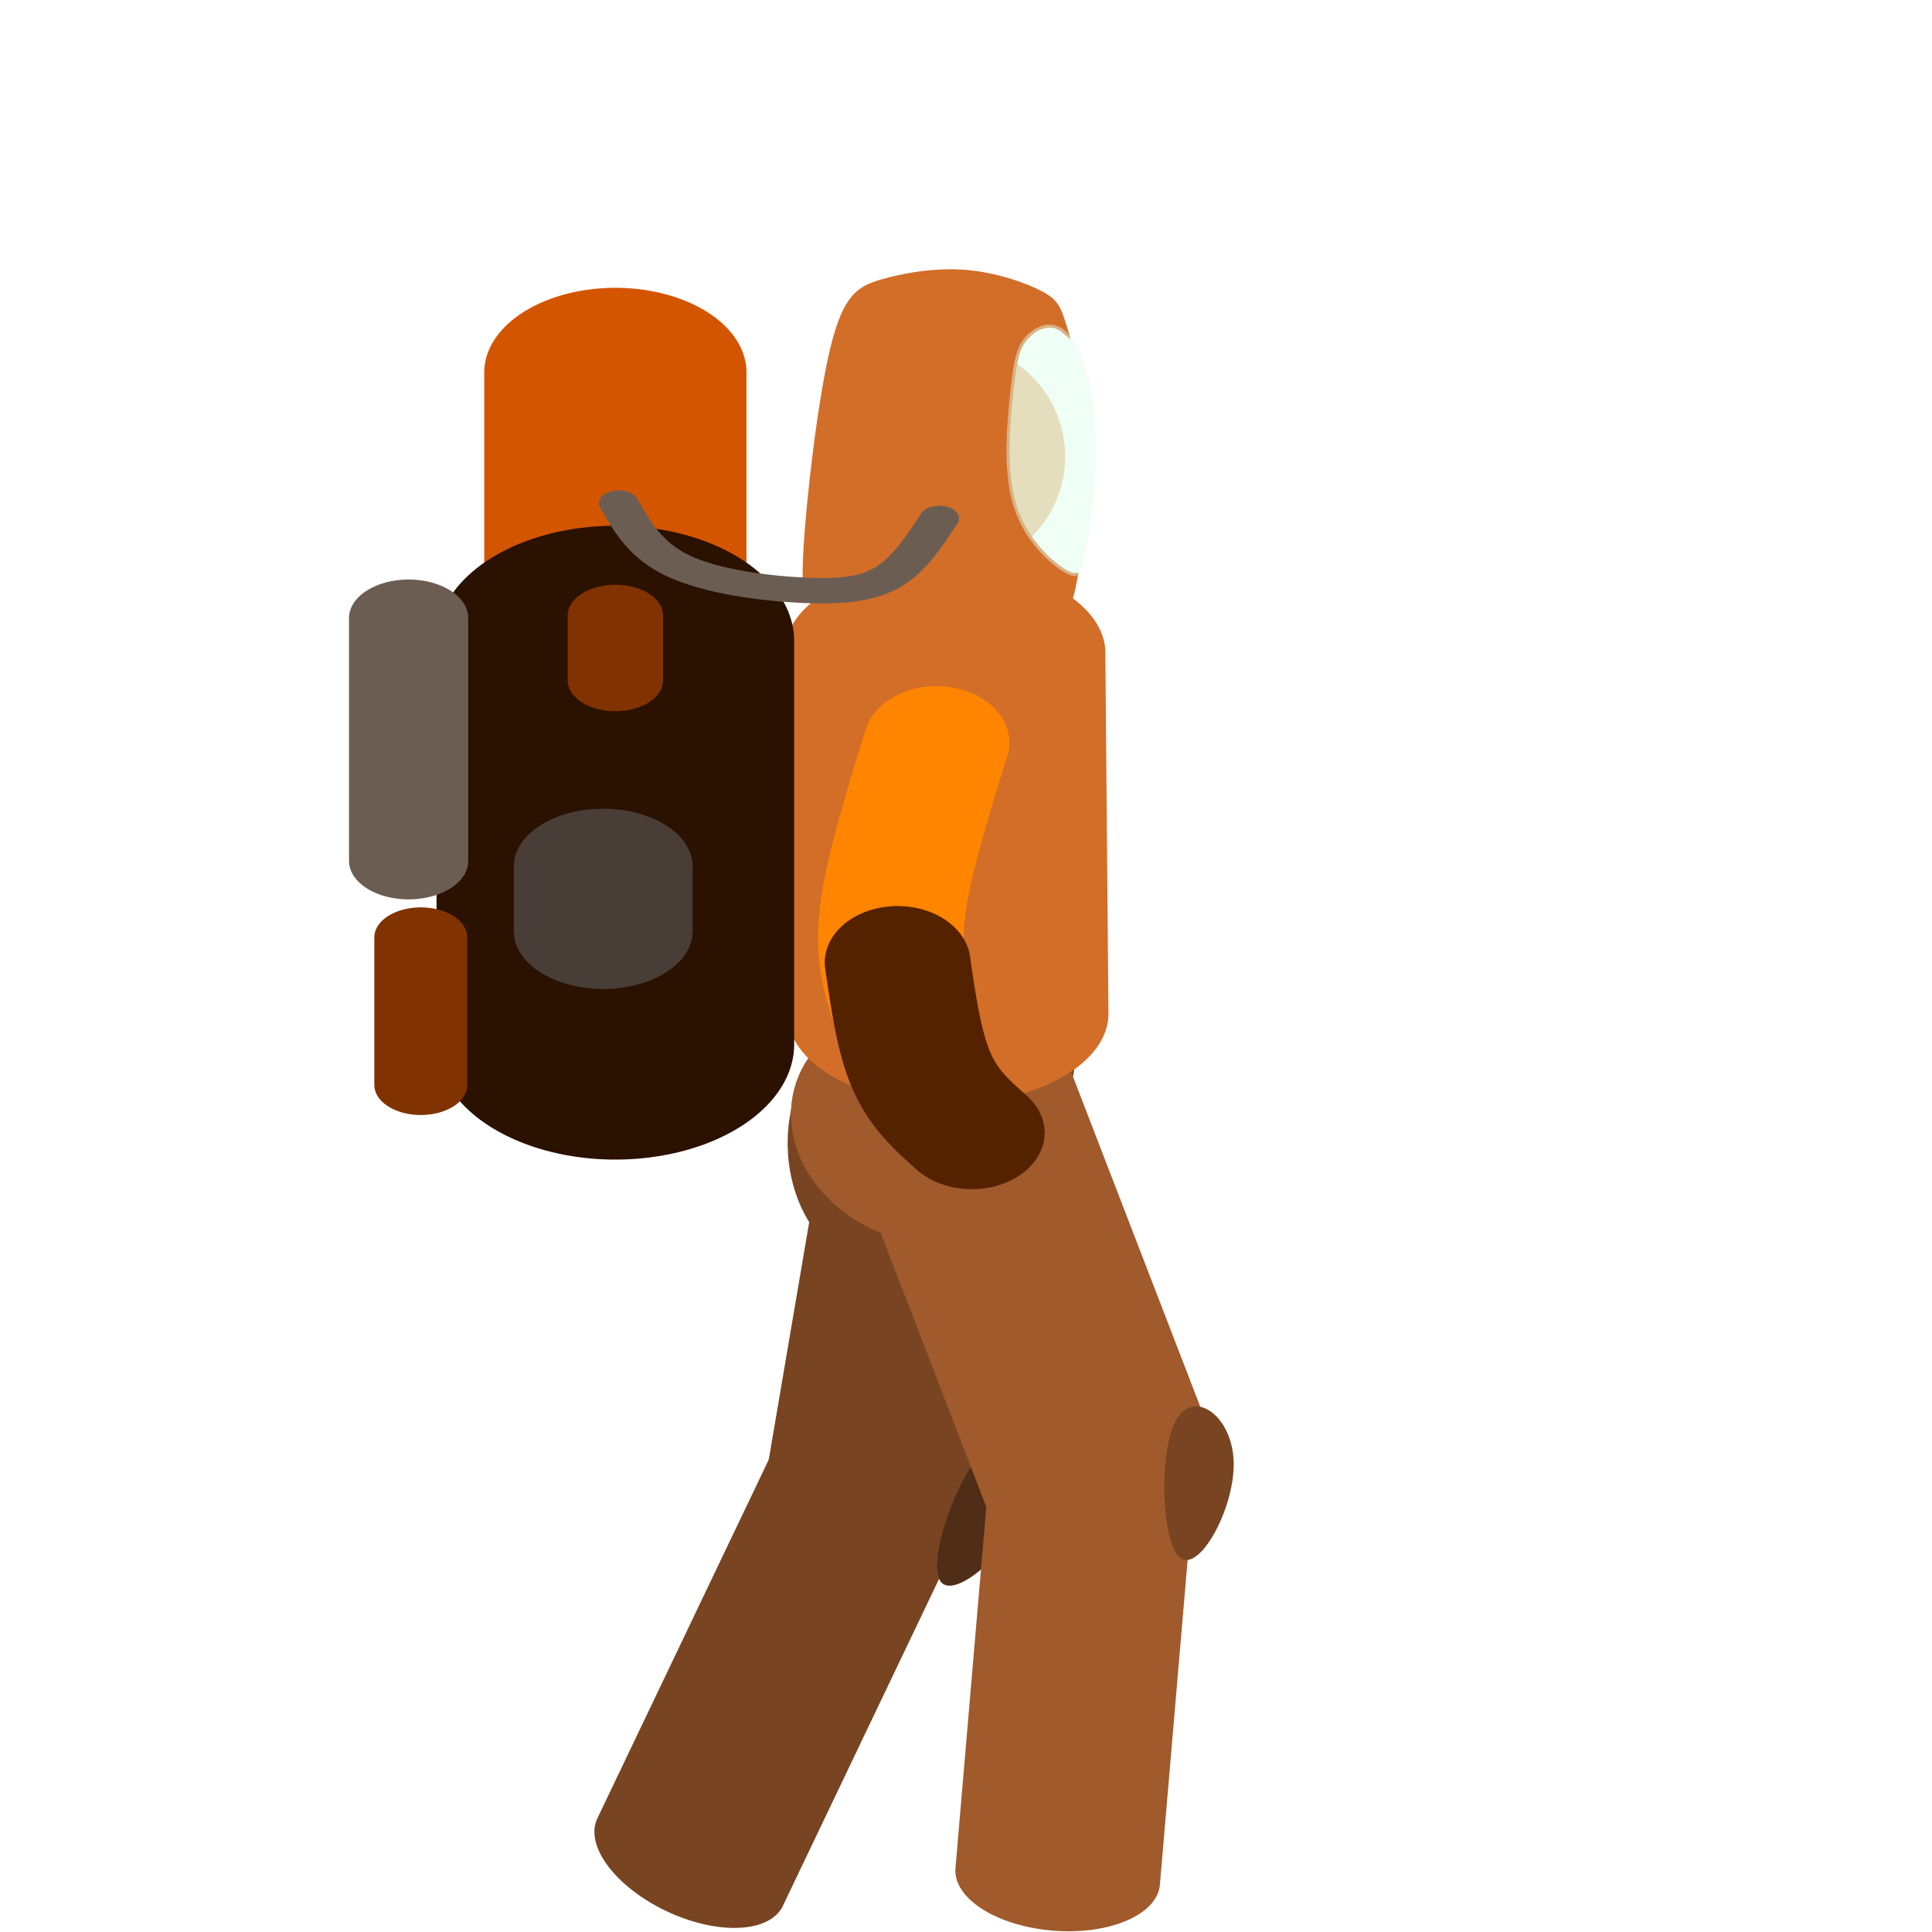
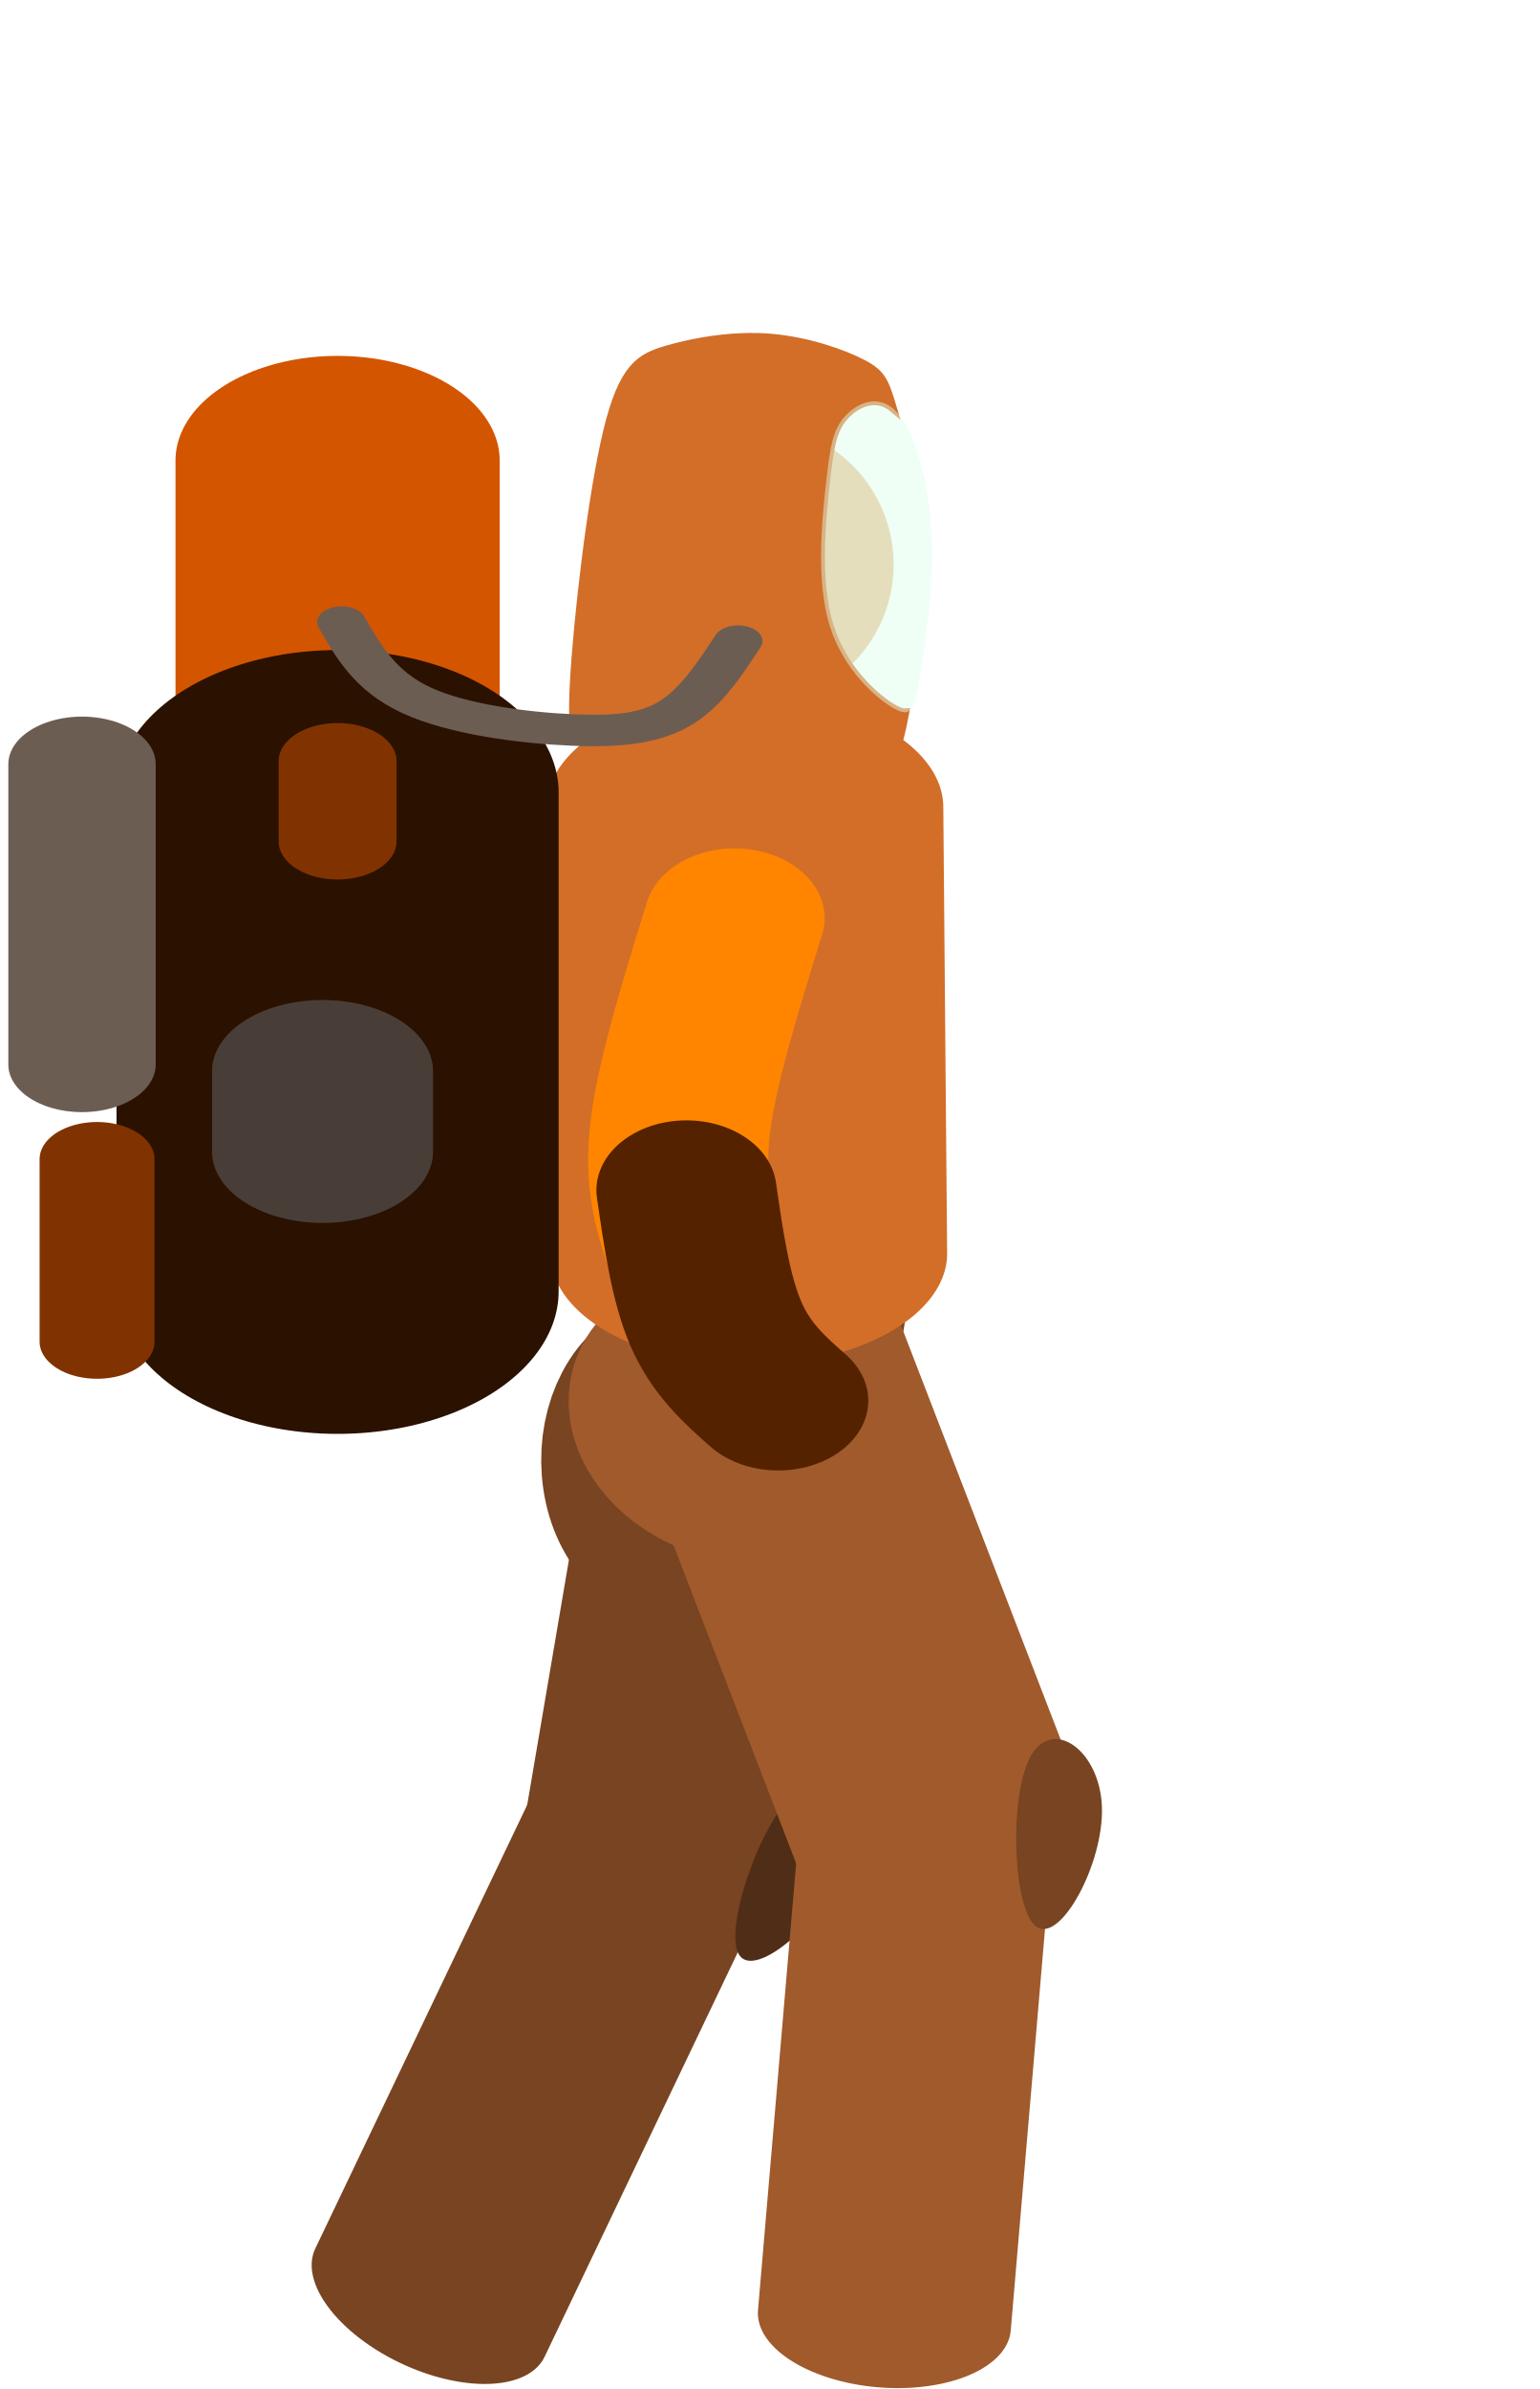
- <svg xmlns="http://www.w3.org/2000/svg" width="256" height="256" viewBox="0 0 67.733 67.733" version="1.1" id="svg1">
+ <svg xmlns="http://www.w3.org/2000/svg" width="165" height="256" viewBox="12 0 43.656 67.733" version="1.1" id="svg1">
  <defs id="defs1">
    <linearGradient id="swatch27">
      <stop style="stop-color:#ffd268;stop-opacity:1;" offset="0" id="stop27" />
    </linearGradient>
    <linearGradient id="swatch26">
      <stop style="stop-color:#ffd268;stop-opacity:1;" offset="0" id="stop26" />
    </linearGradient>
  </defs>
  <g id="g28" style="display:inline">
    <g id="g94" style="display:inline">
      <path style="fill:none;fill-opacity:1;stroke:#784421;stroke-width:4.571;stroke-linecap:round;stroke-dasharray:none;stroke-opacity:1;paint-order:normal" d="m 47.973,32.639 c 0.424,11.601 0.848,23.202 1.272,34.803" id="path91" transform="matrix(1.779373,0.3108096,-0.1389729,0.4228592,-47.23962,8.106132)" />
-       <path style="fill:none;fill-opacity:1;stroke:#784421;stroke-width:4.63;stroke-linecap:round;stroke-dasharray:none;stroke-opacity:1;paint-order:normal" id="path92" d="m 31.845,42.346 a 1.591,2.322 0 0 1 -1.88,-1.774 1.591,2.322 0 0 1 1.197,-2.762 1.591,2.322 0 0 1 1.903,1.721 1.591,2.322 0 0 1 -1.16,2.795" />
+       <path style="fill:none;fill-opacity:1;stroke:#784421;stroke-width:4.63;stroke-linecap:round;stroke-dasharray:none;stroke-opacity:1;paint-order:normal" id="path92" d="m 31.581,43.669 a 1.591,2.322 0 0 1 -1.88,-1.774 1.591,2.322 0 0 1 1.197,-2.762 1.591,2.322 0 0 1 1.903,1.721 1.591,2.322 0 0 1 -1.16,2.795" />
      <path style="fill:none;fill-opacity:1;stroke:#784421;stroke-width:4.077;stroke-linecap:round;stroke-dasharray:none;stroke-opacity:1;paint-order:normal" d="m 49.627,56.626 c -0.021,5.853 -0.042,11.707 -0.064,17.56" id="path93" transform="matrix(1.596592,0.7493464,-0.396994,0.845854,-25.48793,-34.60406)" />
      <path style="fill:#502d16;fill-opacity:1;stroke:none;stroke-width:4.077;stroke-linecap:round;stroke-dasharray:none;stroke-opacity:1;paint-order:normal" d="m 50.497,46.397 c 0.079,-0.122 0.176,0.163 0.146,0.427 -0.03,0.264 -0.187,0.508 -0.236,0.366 -0.049,-0.142 0.011,-0.671 0.09,-0.793 z" id="path94" transform="matrix(11.4291,-2.12427,-0.6562148,5.526258,-512.1695,-98.26911)" />
    </g>
  </g>
  <g id="layer1" style="display:inline">
    <g id="g70" style="display:inline">
      <path style="fill:none;fill-opacity:1;stroke:#a05a2c;stroke-width:4.571;stroke-linecap:round;stroke-dasharray:none;stroke-opacity:1;paint-order:normal" d="m 47.973,32.639 c 0.424,11.601 0.848,23.202 1.272,34.803" id="path67" transform="matrix(1.688122,-0.6426633,0.09676913,0.4344641,-50.91155,54.50286)" />
-       <path style="fill:none;fill-opacity:1;stroke:#a05a2c;stroke-width:4.63;stroke-linecap:round;stroke-dasharray:none;stroke-opacity:1;paint-order:normal" id="path68" d="m -21.64,48.348 a 1.591,2.322 0 0 1 -1.88,-1.774 1.591,2.322 0 0 1 1.197,-2.762 1.591,2.322 0 0 1 1.903,1.721 1.591,2.322 0 0 1 -1.16,2.795" transform="rotate(-64.67404)" />
+       <path style="fill:none;fill-opacity:1;stroke:#a05a2c;stroke-width:4.63;stroke-linecap:round;stroke-dasharray:none;stroke-opacity:1;paint-order:normal" id="path68" d="m -22.068,48.99 a 1.591,2.322 0 0 1 -1.88,-1.774 1.591,2.322 0 0 1 1.197,-2.762 1.591,2.322 0 0 1 1.903,1.721 1.591,2.322 0 0 1 -1.16,2.795" transform="rotate(-64.67404)" />
      <path style="fill:none;fill-opacity:1;stroke:#a05a2c;stroke-width:4.077;stroke-linecap:round;stroke-dasharray:none;stroke-opacity:1;paint-order:normal" d="m 49.627,56.626 c -0.021,5.853 -0.042,11.707 -0.064,17.56" id="path69" transform="matrix(1.758291,0.13799,-0.07310532,0.9315197,-44.6422,-10.15706)" />
      <path style="fill:#784421;fill-opacity:1;stroke:none;stroke-width:4.077;stroke-linecap:round;stroke-dasharray:none;stroke-opacity:1;paint-order:normal" d="m 50.497,46.397 c 0.079,-0.122 0.176,0.163 0.146,0.427 -0.03,0.264 -0.187,0.508 -0.236,0.366 -0.049,-0.142 0.011,-0.671 0.09,-0.793 z" id="path70" transform="matrix(9.935125,-6.035746,1.344275,5.400285,-522.8386,104.0334)" />
    </g>
  </g>
  <g id="layer2" style="display:inline">
-     <g id="g189" style="display:inline">
-       <path style="fill:none;stroke:#d26e28;stroke-width:5.292;stroke-linecap:round;stroke-dasharray:none;stroke-opacity:1;paint-order:normal" d="m 34.675,37.984 c -0.191,3.521 -0.382,7.041 -0.573,10.562" id="path2" transform="matrix(2.122495,-0.07058255,0.125449,1.1942,-45.23665,-20.02612)" />
-     </g>
+     <path style="display:inline;fill:none;stroke:#d26e28;stroke-width:5.292;stroke-linecap:round;stroke-dasharray:none;stroke-opacity:1;paint-order:normal" d="m 34.675,37.984 c -0.191,3.521 -0.382,7.041 -0.573,10.562" id="path2" transform="matrix(2.122495,-0.07058255,0.125449,1.1942,-45.23665,-20.02612)" />
  </g>
  <g id="layer5" style="display:inline">
    <g id="g42" transform="matrix(1.579434,0,0,1.018117,-1.876076,2.792475)" style="display:inline">
      <path style="fill:none;fill-opacity:1;stroke:#d45500;stroke-width:5.821;stroke-linecap:round;stroke-linejoin:bevel;stroke-dasharray:none;stroke-opacity:1;paint-order:normal" d="M 14.847,10.078 V 17.546" id="path40" />
      <path style="fill:none;fill-opacity:1;stroke:#2b1100;stroke-width:7.938;stroke-linecap:round;stroke-linejoin:bevel;stroke-dasharray:none;stroke-opacity:1;paint-order:normal" d="m 14.847,19.329 v 13.889" id="path37" />
      <path style="fill:none;fill-opacity:1;stroke:#6c5d53;stroke-width:2.646;stroke-linecap:round;stroke-linejoin:bevel;stroke-dasharray:none;stroke-opacity:1;paint-order:normal" d="m 10.258,18.536 v 8.368" id="path38" />
      <path style="fill:none;fill-opacity:1;stroke:#803300;stroke-width:2.063;stroke-linecap:round;stroke-linejoin:bevel;stroke-dasharray:none;stroke-opacity:1;paint-order:normal" d="m 10.528,29.534 v 5.087" id="path39" />
      <path style="fill:#483e37;fill-opacity:1;stroke:#483e37;stroke-width:3.969;stroke-linecap:round;stroke-linejoin:bevel;stroke-dasharray:none;stroke-opacity:1;paint-order:normal" d="m 14.577,27.089 v 2.239" id="path41" />
      <path style="fill:#483e37;fill-opacity:1;stroke:#803300;stroke-width:2.117;stroke-linecap:round;stroke-linejoin:bevel;stroke-dasharray:none;stroke-opacity:1;paint-order:normal" d="m 14.847,18.451 v 2.239" id="path42" />
    </g>
  </g>
  <g id="layer6" style="display:inline">
    <g id="g45" transform="matrix(1.252793,0,0,0.9703574,-30.96917,2.895291)" style="display:inline">
      <path style="fill:none;fill-opacity:1;stroke:#ff8500;stroke-width:4.077;stroke-linecap:round;stroke-dasharray:none;stroke-opacity:1;paint-order:normal" d="m 50.928,23.844 c -0.54,2.249 -1.08,4.499 -1.23,6.104 -0.15,1.605 0.09,2.564 0.33,3.524" id="path44" />
      <path style="fill:none;fill-opacity:1;stroke:#552200;stroke-width:4.077;stroke-linecap:round;stroke-dasharray:none;stroke-opacity:1;paint-order:normal" d="m 46.069,34.642 c -0.21,1.44 -0.42,2.879 -0.345,3.959 0.075,1.08 0.435,1.8 0.795,2.519" id="path45" transform="rotate(-14.68812,36.88772,18.59401)" />
    </g>
  </g>
  <g id="layer4">
    <g id="g19" transform="translate(-3.372108,-1.336118)" style="display:inline">
      <path style="fill:#eabf90;fill-opacity:1;stroke:none;stroke-width:0.297;stroke-linecap:round;stroke-dasharray:none;stroke-opacity:1;paint-order:normal" id="path14" d="m 37.562,21.225 a 3.969,3.969 0 0 1 -4.692,-3.031 3.969,3.969 0 0 1 2.986,-4.721 3.969,3.969 0 0 1 4.749,2.941 3.969,3.969 0 0 1 -2.895,4.777" clip-path="none" />
      <g id="g18">
        <path id="path13-2" style="fill:#d26e28;fill-opacity:1;stroke:#d26e28;stroke-width:0.265;stroke-linecap:round;stroke-dasharray:none;stroke-opacity:1;paint-order:normal" d="m 40.239,20.742 c -0.961,0.034 -1.882,0.217 -2.605,0.423 -0.965,0.276 -1.58,0.594 -2.131,2.895 -0.551,2.301 -1.04,6.585 -1.156,8.759 -0.117,2.174 0.138,2.238 0.986,1.909 0.848,-0.329 2.291,-1.05 4.019,-0.976 1.728,0.074 3.743,0.944 4.856,1.4 1.113,0.456 1.326,0.498 1.612,-0.806 0.034,-0.154 0.069,-0.326 0.104,-0.515 -0.102,0.008 -0.23,-0.037 -0.399,-0.132 -0.615,-0.344 -1.765,-1.345 -2.243,-2.877 -0.478,-1.533 -0.284,-3.597 -0.138,-4.926 0.146,-1.329 0.243,-1.924 0.672,-2.393 0.399,-0.436 1.084,-0.763 1.679,-0.257 -0.282,-0.947 -0.378,-1.219 -1.042,-1.572 -0.679,-0.361 -1.951,-0.806 -3.245,-0.912 -0.323,-0.027 -0.648,-0.032 -0.968,-0.02 z" transform="matrix(0.8129977,0,0,0.8129977,3.716865,-5.974691)" />
        <path style="fill:#deffeb;fill-opacity:0.48;stroke:none;stroke-width:0.228;stroke-linecap:round;stroke-dasharray:none;stroke-opacity:1;paint-order:normal" d="m 40.814,13.032 c -0.507,-0.559 -1.126,-0.28 -1.475,0.102 -0.349,0.381 -0.428,0.865 -0.546,1.945 -0.119,1.081 -0.277,2.759 0.112,4.005 0.388,1.246 1.323,2.06 1.824,2.34 0.5,0.28 0.566,0.025 0.724,-0.903 0.158,-0.928 0.408,-2.53 0.336,-4.031 -0.072,-1.5 -0.467,-2.899 -0.974,-3.458 z" id="path15" />
      </g>
      <path style="fill:none;fill-opacity:1;stroke:#6c5d53;stroke-width:0.876;stroke-linecap:round;stroke-linejoin:bevel;stroke-dasharray:none;stroke-opacity:1;paint-order:normal" d="m 22.038,15.11 c -0.323,0.766 -0.646,1.532 -1.092,1.974 -0.446,0.442 -1.016,0.56 -1.889,0.501 -0.874,-0.059 -2.051,-0.295 -2.791,-0.825 -0.741,-0.53 -1.044,-1.355 -1.348,-2.18" id="path43" transform="matrix(1.579434,0,0,1.018117,1.496031,4.128593)" />
    </g>
  </g>
</svg>
